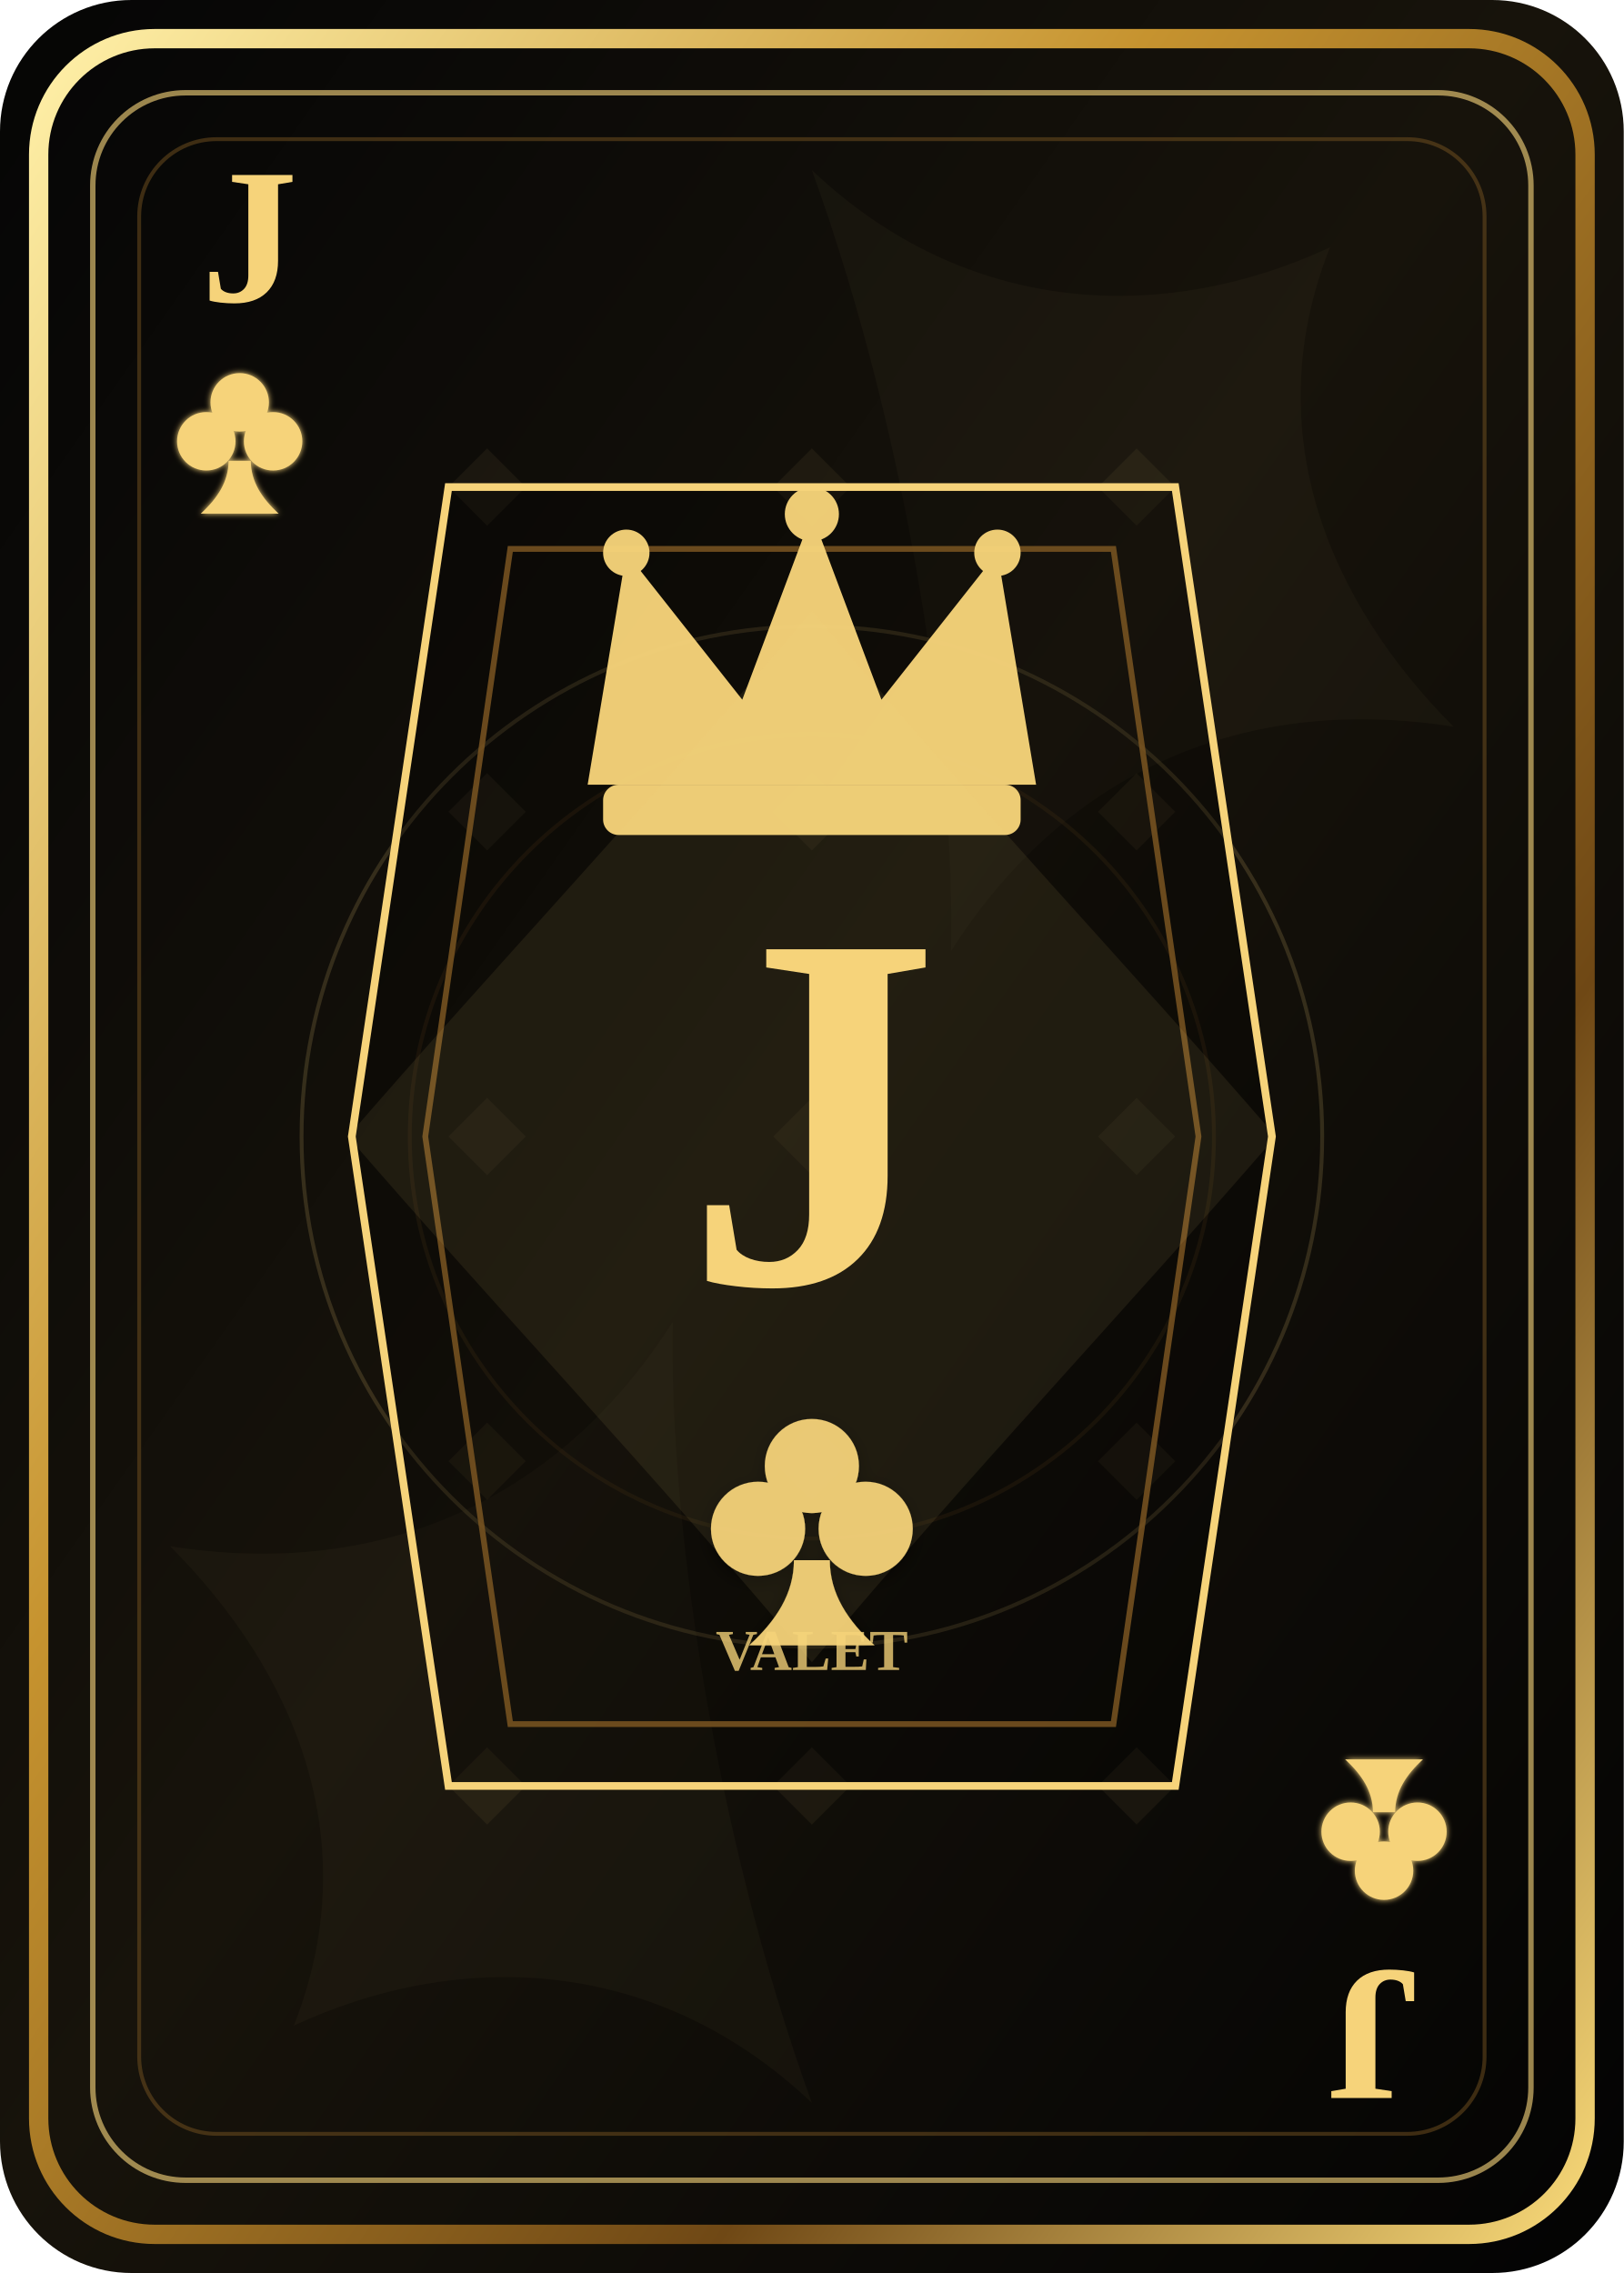
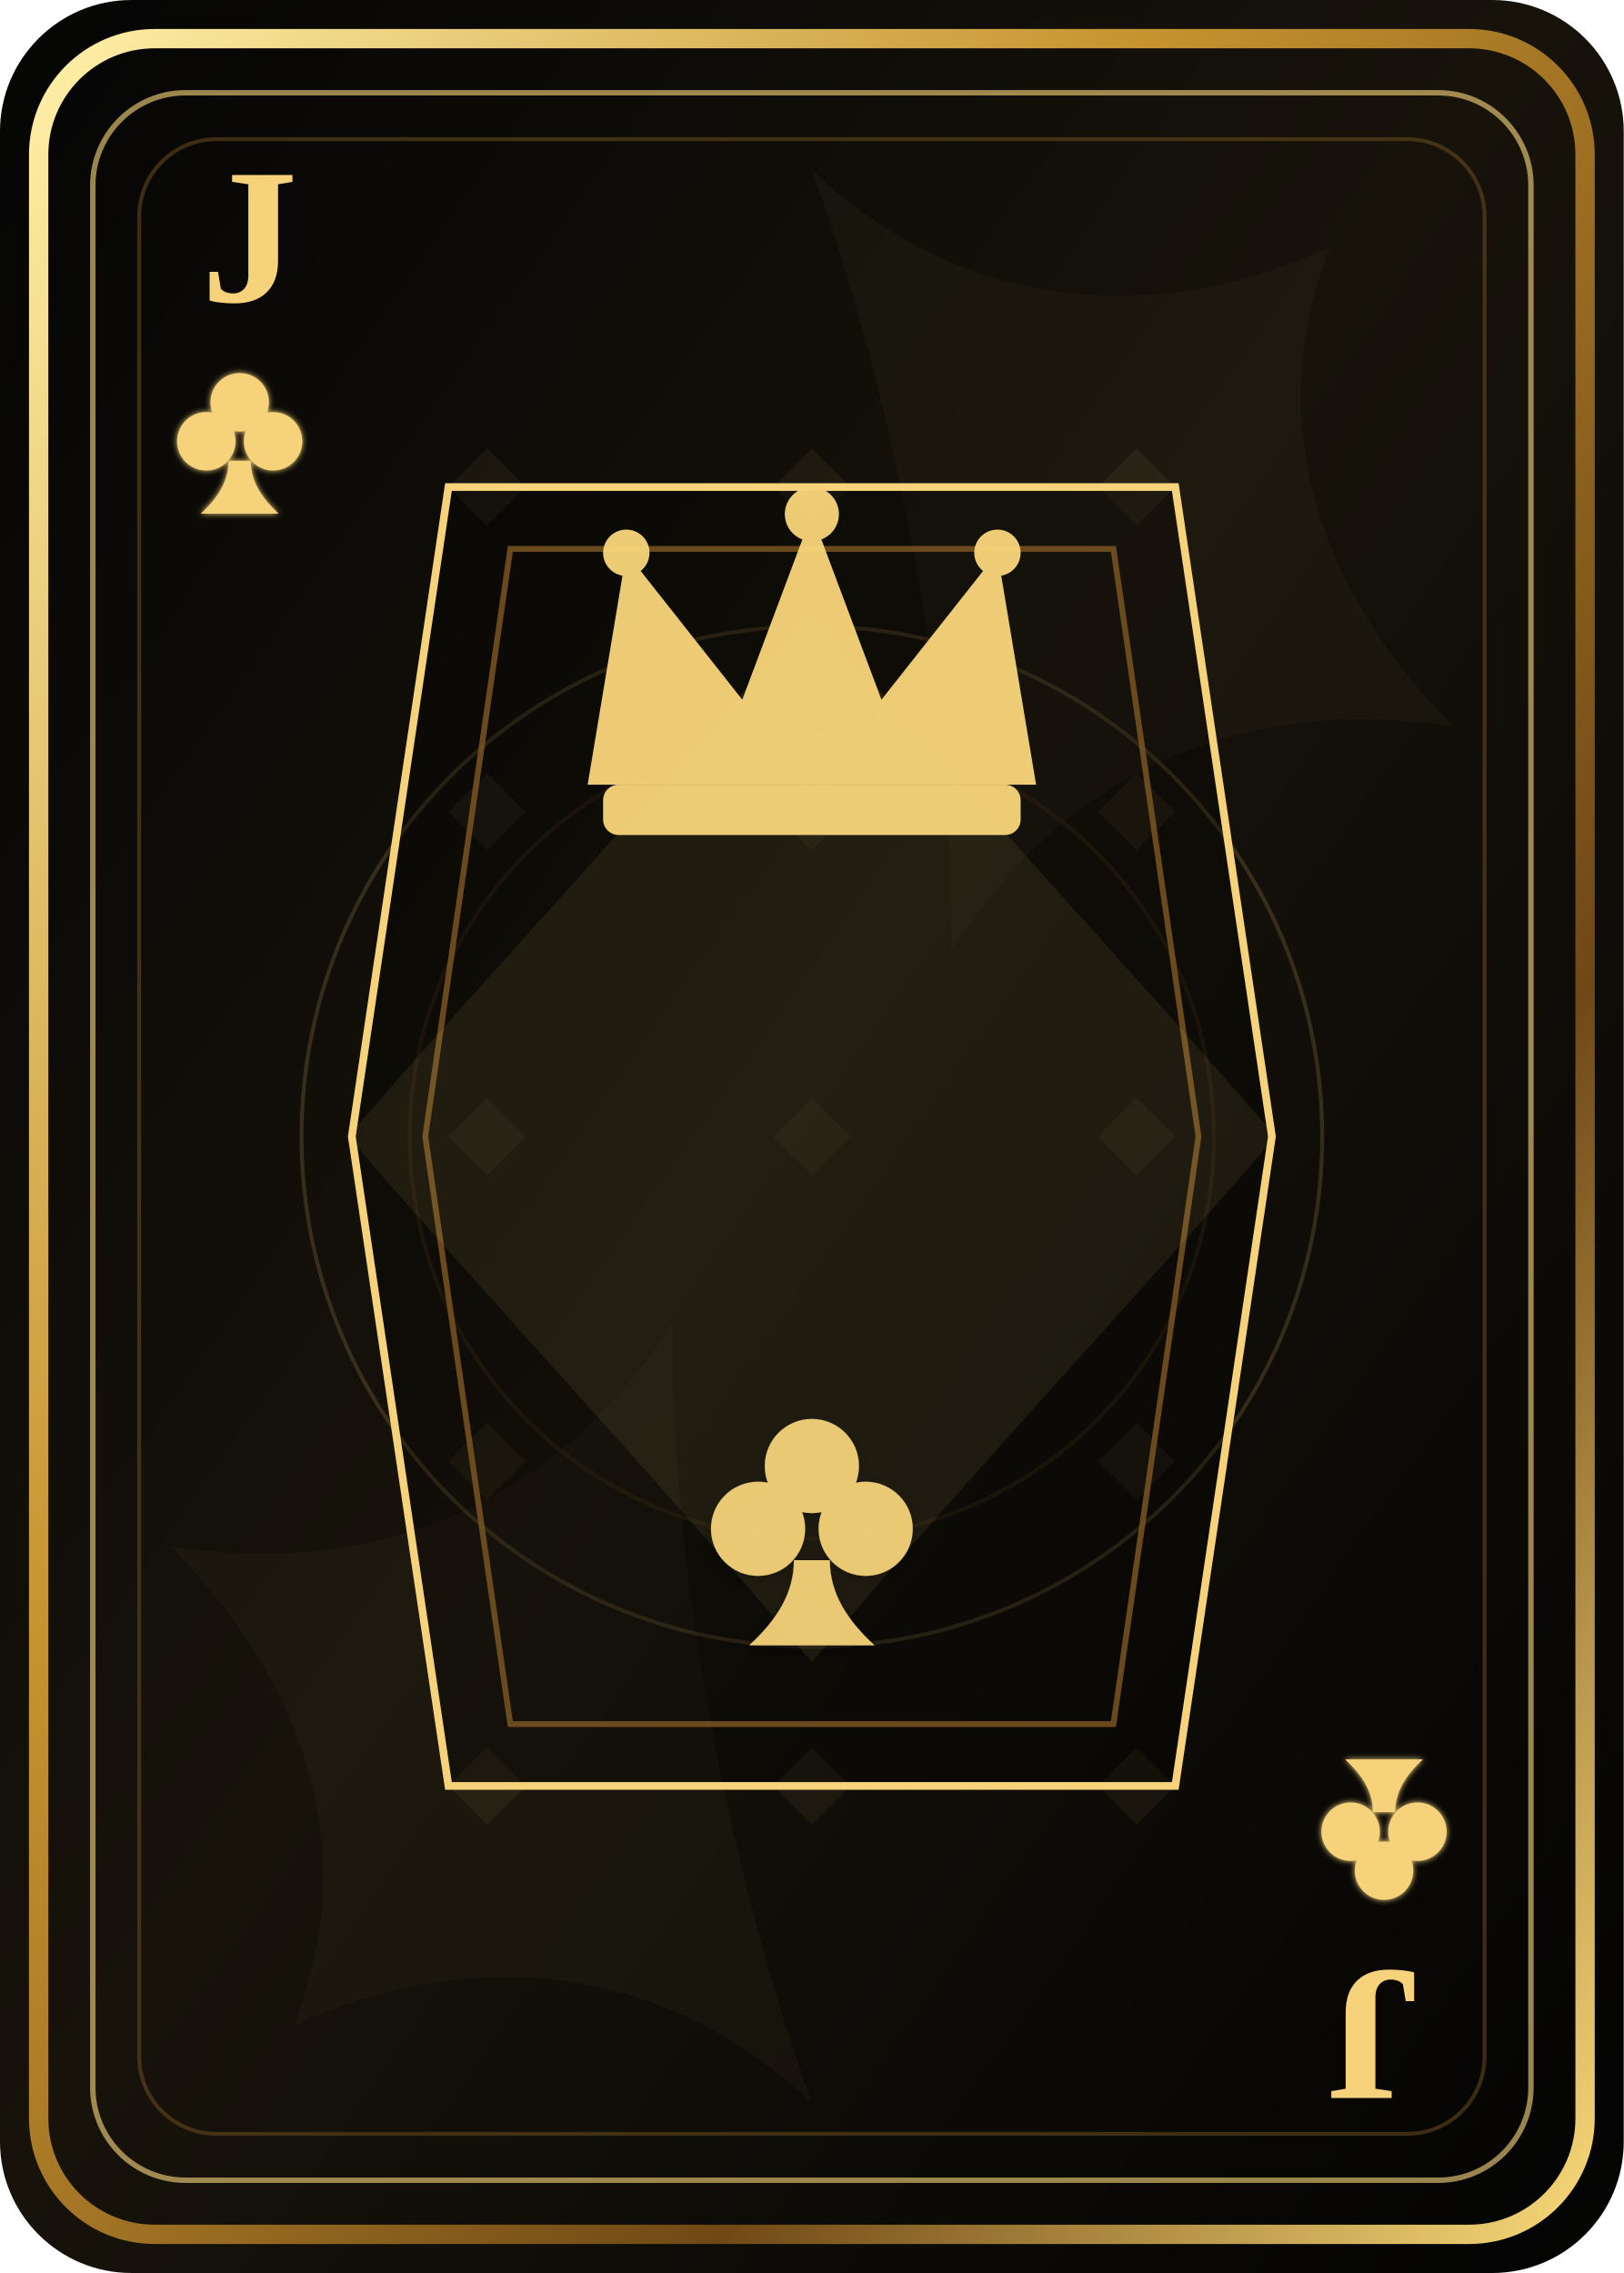
<svg xmlns="http://www.w3.org/2000/svg" width="420" height="588" viewBox="0 0 420 588" role="img" aria-labelledby="title desc">
  <defs>
    <linearGradient id="bg" x1="0" y1="0" x2="1" y2="1">
      <stop offset="0" stop-color="#050505" />
      <stop offset="0.48" stop-color="#17130b" />
      <stop offset="1" stop-color="#030303" />
    </linearGradient>
    <linearGradient id="edge" x1="0" y1="0" x2="1" y2="1">
      <stop offset="0" stop-color="#fff0a8" />
      <stop offset="0.36" stop-color="#c6932f" />
      <stop offset="0.72" stop-color="#6f4815" />
      <stop offset="1" stop-color="#f7d878" />
    </linearGradient>
    <filter id="softGlow" x="-30%" y="-30%" width="160%" height="160%">
      <feGaussianBlur stdDeviation="2.2" result="blur" />
      <feMerge>
        <feMergeNode in="blur" />
        <feMergeNode in="SourceGraphic" />
      </feMerge>
    </filter>
    <style>
      .rank { font-family: Georgia, 'Times New Roman', serif; font-weight: 700; fill: #f6d37a; letter-spacing: 0; }
      .corner .suit { filter: url(#softGlow); }
      .face-rank { font-family: Georgia, 'Times New Roman', serif; font-size: 132px; font-weight: 700; fill: #f6d37a; letter-spacing: 0; }
      .small-label { font-family: Georgia, 'Times New Roman', serif; font-size: 15px; font-weight: 700; fill: #f6d37a; letter-spacing: 0; opacity: 0.78; }
      .suit { filter: drop-shadow(0 2px 4px rgba(0,0,0,0.55)); }
    </style>
  </defs>
  <rect width="420" height="588" rx="34" fill="url(#bg)" />
  <rect x="10" y="10" width="400" height="568" rx="30" fill="none" stroke="url(#edge)" stroke-width="5" />
  <rect x="24" y="24" width="372" height="540" rx="24" fill="none" stroke="#f6d37a" stroke-width="1.4" opacity="0.62" />
  <rect x="36" y="36" width="348" height="516" rx="20" fill="none" stroke="#7a5521" stroke-width="1" opacity="0.48" />
  <path d="M210 44 C250 82 301 84 344 64 C325 112 344 156 376 188 C319 179 274 202 246 246 C247 197 236 116 210 44 Z" fill="#f6d37a" opacity="0.035" />
  <path d="M210 544 C170 506 119 504 76 524 C95 476 76 432 44 400 C101 409 146 386 174 342 C173 391 184 472 210 544 Z" fill="#f6d37a" opacity="0.035" />
  <path d="M126 116 L136 126 L126 136 L116 126 Z" fill="#f6d37a" opacity="0.055" />
  <path d="M210 116 L220 126 L210 136 L200 126 Z" fill="#f6d37a" opacity="0.055" />
  <path d="M294 116 L304 126 L294 136 L284 126 Z" fill="#f6d37a" opacity="0.055" />
  <path d="M126 200 L136 210 L126 220 L116 210 Z" fill="#f6d37a" opacity="0.055" />
  <path d="M210 200 L220 210 L210 220 L200 210 Z" fill="#f6d37a" opacity="0.055" />
  <path d="M294 200 L304 210 L294 220 L284 210 Z" fill="#f6d37a" opacity="0.055" />
  <path d="M126 284 L136 294 L126 304 L116 294 Z" fill="#f6d37a" opacity="0.055" />
  <path d="M210 284 L220 294 L210 304 L200 294 Z" fill="#f6d37a" opacity="0.055" />
  <path d="M294 284 L304 294 L294 304 L284 294 Z" fill="#f6d37a" opacity="0.055" />
  <path d="M126 368 L136 378 L126 388 L116 378 Z" fill="#f6d37a" opacity="0.055" />
  <path d="M210 368 L220 378 L210 388 L200 378 Z" fill="#f6d37a" opacity="0.055" />
  <path d="M294 368 L304 378 L294 388 L284 378 Z" fill="#f6d37a" opacity="0.055" />
  <path d="M126 452 L136 462 L126 472 L116 462 Z" fill="#f6d37a" opacity="0.055" />
  <path d="M210 452 L220 462 L210 472 L200 462 Z" fill="#f6d37a" opacity="0.055" />
  <path d="M294 452 L304 462 L294 472 L284 462 Z" fill="#f6d37a" opacity="0.055" />
  <circle cx="210" cy="294" r="132" fill="none" stroke="#f6d37a" stroke-width="1" opacity="0.16" />
  <circle cx="210" cy="294" r="104" fill="none" stroke="#7a5521" stroke-width="1" opacity="0.18" />
  <g class="corner">
    <text x="52" y="78" class="rank" font-size="50">J</text>
    <g class="suit " transform="translate(62 112) rotate(0) scale(0.36)" fill="#f6d37a" opacity="1">
      <circle cx="0" cy="-22" r="21" />
      <circle cx="-24" cy="6" r="21" />
      <circle cx="24" cy="6" r="21" />
      <path d="M-8 20 C-8 35 -16 47 -28 58 H28 C16 47 8 35 8 20 Z" />
    </g>
  </g>
  <g class="corner" transform="translate(420 588) rotate(180)">
    <text x="52" y="78" class="rank" font-size="50">J</text>
    <g class="suit " transform="translate(62 112) rotate(0) scale(0.36)" fill="#f6d37a" opacity="1">
      <circle cx="0" cy="-22" r="21" />
      <circle cx="-24" cy="6" r="21" />
      <circle cx="24" cy="6" r="21" />
      <path d="M-8 20 C-8 35 -16 47 -28 58 H28 C16 47 8 35 8 20 Z" />
    </g>
  </g>
  <g class="face-card">
    <path d="M116 126 H304 L329 294 L304 462 H116 L91 294 Z" fill="#000000" fill-opacity="0.28" stroke="#f6d37a" stroke-width="2" />
    <path d="M132 142 H288 L310 294 L288 446 H132 L110 294 Z" fill="none" stroke="#7a5521" stroke-width="1.5" opacity="0.85" />
    <g transform="translate(210 177)" fill="#f6d37a" opacity="0.96">
      <path d="M-58 26 L-48 -34 L-18 4 L0 -44 L18 4 L48 -34 L58 26 Z" />
      <rect x="-54" y="26" width="108" height="13" rx="4" />
      <circle cx="-48" cy="-34" r="6" />
      <circle cx="0" cy="-44" r="7" />
      <circle cx="48" cy="-34" r="6" />
    </g>
-     <text x="210" y="332" text-anchor="middle" class="face-rank">J</text>
    <g class="suit " transform="translate(210 392) rotate(0) scale(0.58)" fill="#f6d37a" opacity="0.94">
      <circle cx="0" cy="-22" r="21" />
      <circle cx="-24" cy="6" r="21" />
      <circle cx="24" cy="6" r="21" />
      <path d="M-8 20 C-8 35 -16 47 -28 58 H28 C16 47 8 35 8 20 Z" />
    </g>
-     <text x="210" y="432" text-anchor="middle" class="small-label">VALET</text>
    <g transform="translate(210 294)" opacity="0.08" fill="#f6d37a">
      <path d="M0 -136 C42 -86 82 -44 120 0 C82 44 42 86 0 136 C-42 86 -82 44 -120 0 C-82 -44 -42 -86 0 -136 Z" />
    </g>
  </g>
</svg>
